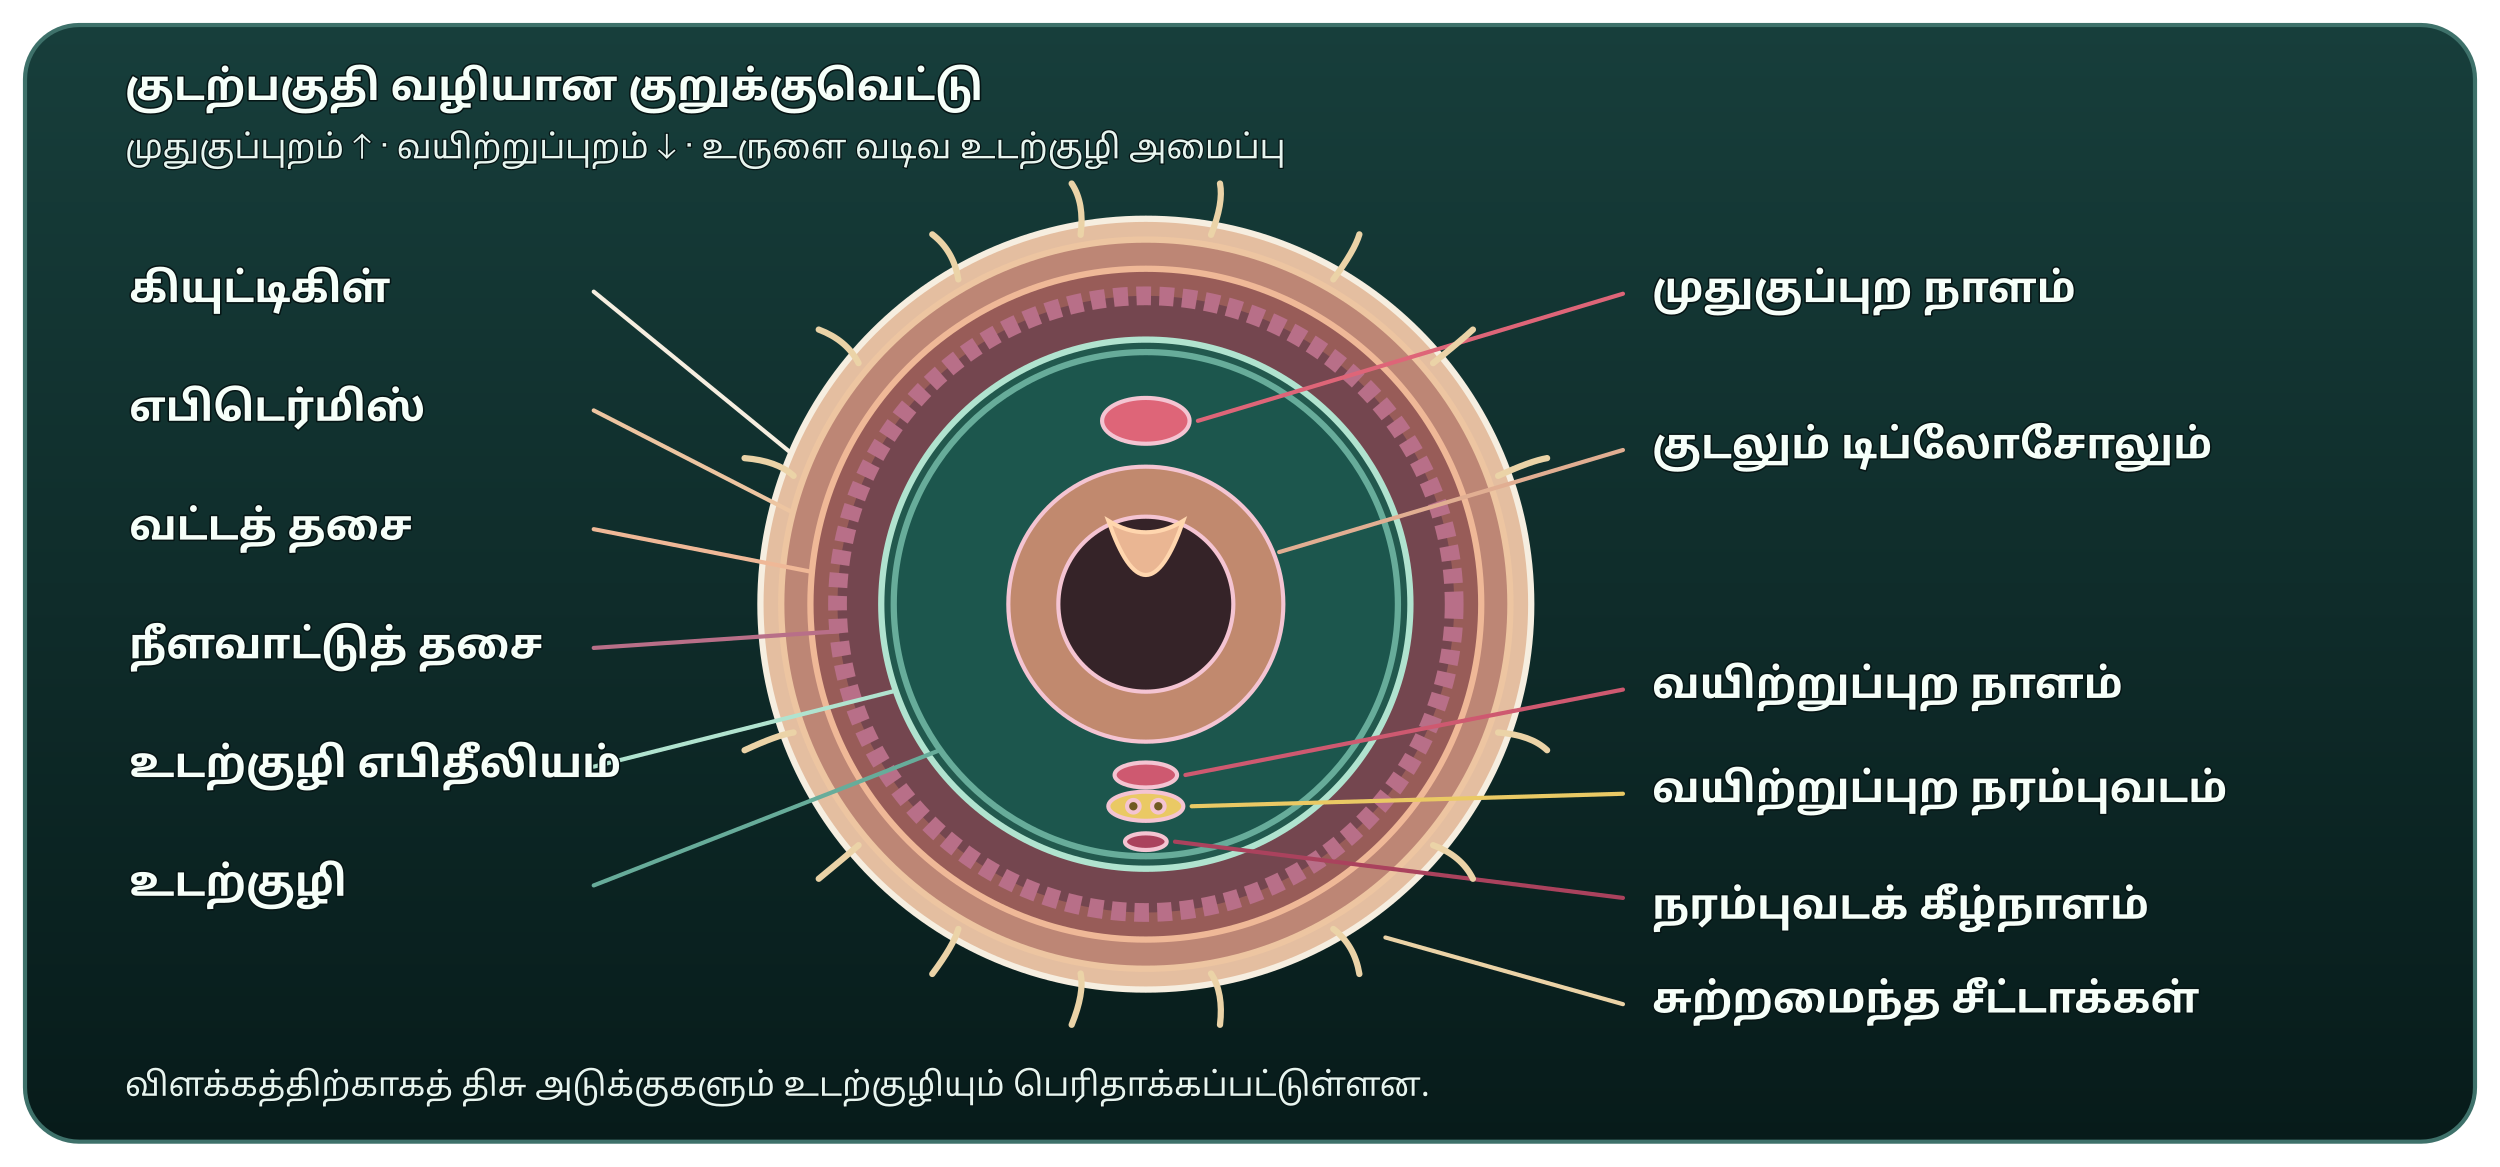
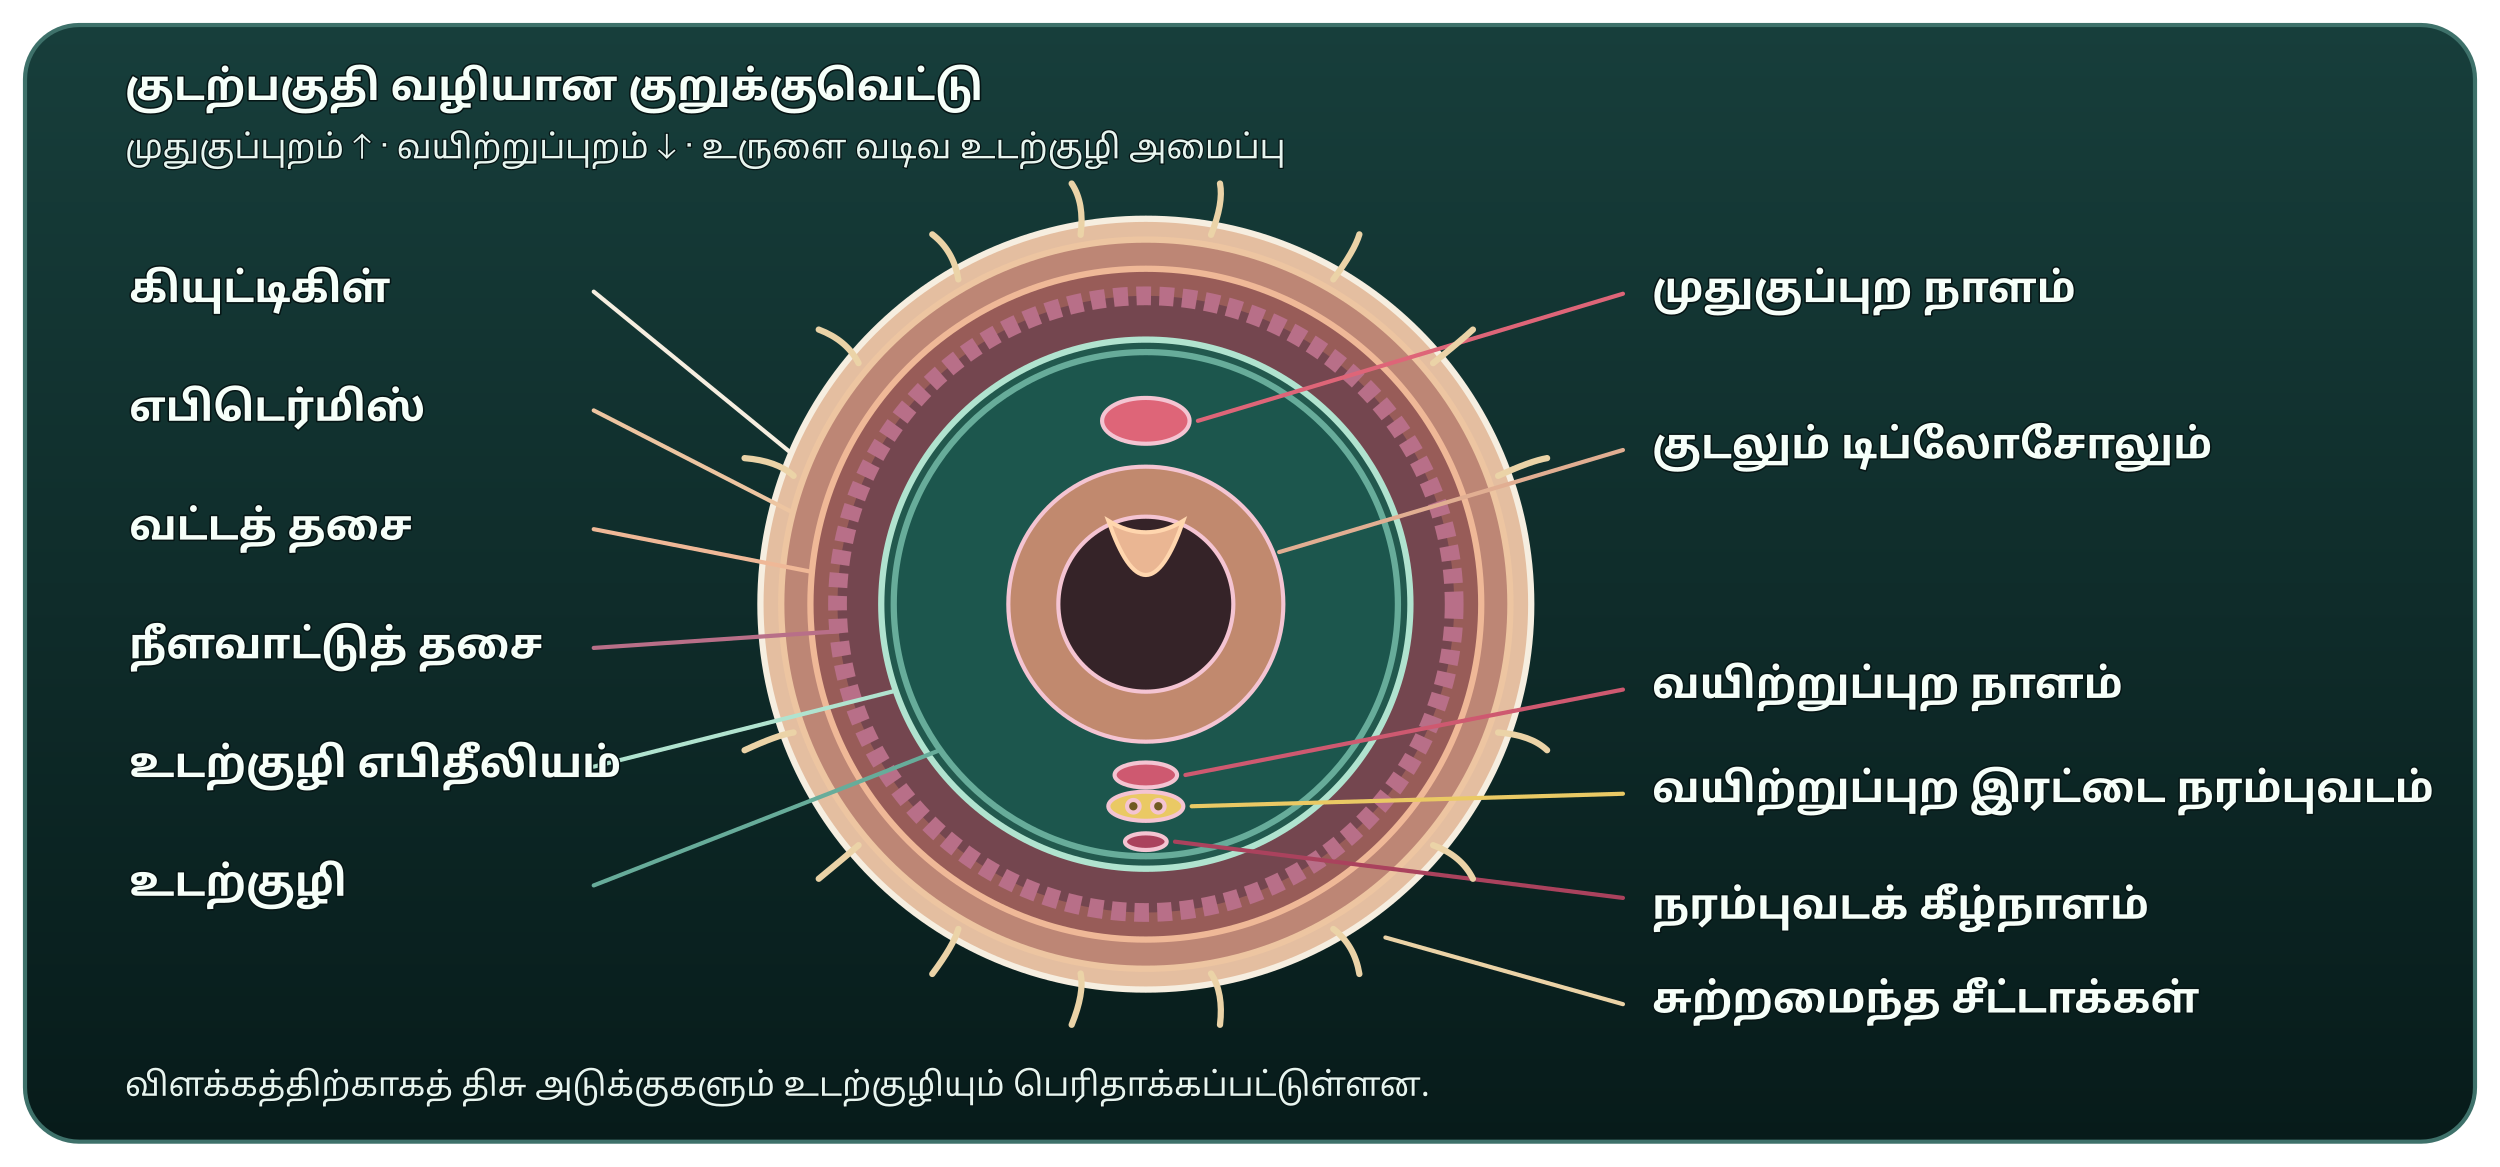
<svg xmlns="http://www.w3.org/2000/svg" id="anatomySvg" viewBox="0 0 1200 560" role="group" aria-labelledby="svgTitle svgDesc" style="transform: none; display: block;" lang="ta" xml:lang="ta" width="1200" height="560" class="motion-paused">
  <defs>
    <linearGradient id="trayGrad" x1="0" y1="0" x2="0" y2="1">
      <stop stop-color="#173e3b" />
      <stop offset="1" stop-color="#071b1a" />
    </linearGradient>
    <linearGradient id="skinGrad" x1="0" y1="0" x2="0" y2="1">
      <stop stop-color="#b87f69" />
      <stop offset=".42" stop-color="#8b5b4b" />
      <stop offset="1" stop-color="#593c35" />
    </linearGradient>
    <linearGradient id="gutGrad" x1="0" y1="0" x2="0" y2="1">
      <stop stop-color="#ffd0aa" />
      <stop offset=".5" stop-color="#d37e66" />
      <stop offset="1" stop-color="#7e3d3f" />
    </linearGradient>
    <linearGradient id="gutLight" x1="0" y1="0" x2="0" y2="1">
      <stop stop-color="#ffe4bb" />
      <stop offset="1" stop-color="#c67c57" />
    </linearGradient>
    <radialGradient id="gizzardGrad">
      <stop stop-color="#f4c099" />
      <stop offset=".58" stop-color="#b36454" />
      <stop offset="1" stop-color="#683940" />
    </radialGradient>
    <linearGradient id="vesselGrad" x1="0" y1="0" x2="1" y2="0">
      <stop stop-color="#8e1e34" />
      <stop offset=".45" stop-color="#ff6670" />
      <stop offset="1" stop-color="#8e1e34" />
    </linearGradient>
    <radialGradient id="reproGrad">
      <stop stop-color="#f3c8ff" />
      <stop offset=".7" stop-color="#a958c6" />
      <stop offset="1" stop-color="#54295f" />
    </radialGradient>
    <filter id="soft">
      <feGaussianBlur stdDeviation="5" />
    </filter>
    <marker id="arrowRed" markerWidth="8" markerHeight="8" refX="6" refY="3" orient="auto">
      <path d="M0 0L6 3L0 6Z" fill="#ff8991" />
    </marker>
    <marker id="arrowBlue" markerWidth="8" markerHeight="8" refX="6" refY="3" orient="auto">
      <path d="M0 0L6 3L0 6Z" fill="#7bd8ff" />
    </marker>
    <filter id="organicTexture" x="-20%" y="-20%" width="140%" height="140%">
      <feTurbulence type="fractalNoise" baseFrequency="0.012 0.09" numOctaves="4" seed="7" result="grain" />
      <feColorMatrix in="grain" type="matrix" values="0 0 0 0 0  0 0 0 0 0  0 0 0 0 0  0.85 0.85 0.85 0 0" result="grainAlpha" />
      <feComposite in="grainAlpha" in2="SourceGraphic" operator="in" />
    </filter>
    <filter id="fineGrain" x="-20%" y="-20%" width="140%" height="140%">
      <feTurbulence type="fractalNoise" baseFrequency="0.35" numOctaves="2" seed="3" result="fine" />
      <feColorMatrix in="fine" type="matrix" values="0 0 0 0 0  0 0 0 0 0  0 0 0 0 0  0.5 0.5 0.5 0 0" result="fineAlpha" />
      <feComposite in="fineAlpha" in2="SourceGraphic" operator="in" />
    </filter>
    <radialGradient id="glossHi" cx="34%" cy="20%" r="60%">
      <stop offset="0" stop-color="#fff" stop-opacity=".55" />
      <stop offset=".45" stop-color="#fff" stop-opacity=".1" />
      <stop offset="1" stop-color="#fff" stop-opacity="0" />
    </radialGradient>
    <radialGradient id="glossHiSmall" cx="30%" cy="22%" r="70%">
      <stop offset="0" stop-color="#fff" stop-opacity=".7" />
      <stop offset="1" stop-color="#fff" stop-opacity="0" />
    </radialGradient>
    <linearGradient id="skinGrad2" x1="0" y1="0" x2="0" y2="1">
      <stop stop-color="#c68a70" offset="0" />
      <stop offset=".18" stop-color="#a8664f" />
      <stop offset=".5" stop-color="#7d4438" />
      <stop offset=".78" stop-color="#5a352f" />
      <stop offset="1" stop-color="#3c211f" />
    </linearGradient>
    <radialGradient id="fleshGlow" cx="50%" cy="35%" r="65%">
      <stop offset="0" stop-color="#ffe0c8" stop-opacity=".5" />
      <stop offset="1" stop-color="#ffe0c8" stop-opacity="0" />
    </radialGradient>
    <clipPath id="externalClip">
      <path d="M65 280 C88 227 136 190 220 186 C470 180 841 183 1050 208 C1112 217 1140 245 1145 280 C1138 324 1095 350 1044 358 C784 384 420 377 218 374 C133 371 87 330 65 280 Z" />
    </clipPath>
    <linearGradient id="caecumPolish" x1="0" y1="0" x2="0" y2="1">
      <stop offset="0" stop-color="#ffe1b5" />
      <stop offset="0.33" stop-color="#efb082" />
      <stop offset="0.68" stop-color="#bb715f" />
      <stop offset="1" stop-color="#663940" />
    </linearGradient>
    <linearGradient id="nervePolish" x1="0" y1="0" x2="0" y2="1">
      <stop offset="0" stop-color="#fff3c1" />
      <stop offset="0.28" stop-color="#ffe179" />
      <stop offset="0.65" stop-color="#d8a43a" />
      <stop offset="1" stop-color="#805424" />
    </linearGradient>
    <linearGradient id="epidermisPolish" x1="0" y1="0" x2="0" y2="1">
      <stop offset="0" stop-color="#f8ccad" />
      <stop offset="0.4" stop-color="#d99c80" />
      <stop offset="1" stop-color="#8f594f" />
    </linearGradient>
    <linearGradient id="skinDepthPolish" x1="0" y1="0" x2="0" y2="1">
      <stop offset="0" stop-color="#b77d6c" />
      <stop offset="0.55" stop-color="#734e48" />
      <stop offset="1" stop-color="#382e32" />
    </linearGradient>
    <linearGradient id="mucusPolish" x1="0" y1="0" x2="0" y2="1">
      <stop offset="0" stop-color="#e6fcff" />
      <stop offset="0.28" stop-color="#ade4e5" />
      <stop offset="1" stop-color="#487f89" />
    </linearGradient>
    <radialGradient id="ganglionPolish" cx=".33" cy=".22" r=".85">
      <stop offset="0" stop-color="#fff8d2" />
      <stop offset="0.38" stop-color="#f7d565" />
      <stop offset="1" stop-color="#957026" />
    </radialGradient>
    <marker id="arrowGasIn" markerWidth="12" markerHeight="12" refX="10" refY="6" orient="auto" markerUnits="userSpaceOnUse">
      <path d="M0 0L12 6L0 12Z" fill="#85e2ff" />
    </marker>
    <marker id="arrowGasOut" markerWidth="12" markerHeight="12" refX="10" refY="6" orient="auto" markerUnits="userSpaceOnUse">
      <path d="M0 0L12 6L0 12Z" fill="#ffb0b7" />
    </marker>
  </defs>
  <rect x="12" y="12" width="1176" height="536" rx="26" fill="url(#trayGrad)" stroke="#3e716a" stroke-width="2" />
  <ellipse cx="600" cy="297" rx="526" ry="155" fill="#000" opacity=".28" filter="url(#soft)" id="bodyShadow" style="display: none;" />
  <path id="bodyBase" d="M62 280C80 201 132 160 222 151C402 133 802 137 1017 162C1084 170 1131 216 1143 279C1130 347 1081 388 1008 398C785 424 389 420 216 403C126 394 78 354 62 280Z" fill="#311f1e" stroke="#cb9278" stroke-width="5" style="display: none;" />
  <g id="segments" aria-hidden="true" style="display: none;">
    <path class="segment-shadow" d="M93 164.68Q86 280 93 395.84" style="stroke: #2a1210; stroke-width: 1.4; opacity: 0.4;" />
    <path class="segment-line" d="M92 164.68Q85 280 92 395.84" style="stroke: #f0c6a8; stroke-width: 1; opacity: 0.28;" />
    <path class="segment-shadow" d="M112.5 164.5Q105.5 280 112.5 396" style="stroke: #2a1210; stroke-width: 1.4; opacity: 0.4;" />
    <path class="segment-line" d="M111.5 164.5Q104.5 280 111.5 396" style="stroke: #f0c6a8; stroke-width: 1; opacity: 0.28;" />
    <path class="segment-shadow" d="M132 164.32Q125 280 132 396.16" style="stroke: #2a1210; stroke-width: 1.4; opacity: 0.4;" />
    <path class="segment-line" d="M131 164.32Q124 280 131 396.16" style="stroke: #f0c6a8; stroke-width: 1; opacity: 0.28;" />
    <path class="segment-shadow" d="M151.5 164.14Q144.5 280 151.5 396.32" style="stroke: #2a1210; stroke-width: 1.4; opacity: 0.4;" />
    <path class="segment-line" d="M150.5 164.14Q143.5 280 150.5 396.32" style="stroke: #f0c6a8; stroke-width: 1; opacity: 0.28;" />
    <path class="segment-shadow" d="M171 163.96Q164 280 171 396.48" style="stroke: #2a1210; stroke-width: 1.4; opacity: 0.4;" />
    <path class="segment-line" d="M170 163.96Q163 280 170 396.48" style="stroke: #f0c6a8; stroke-width: 1; opacity: 0.28;" />
    <path class="segment-shadow" d="M190.5 163.78Q183.5 280 190.5 396.64" style="stroke: #2a1210; stroke-width: 1.4; opacity: 0.4;" />
    <path class="segment-line" d="M189.5 163.78Q182.5 280 189.5 396.64" style="stroke: #f0c6a8; stroke-width: 1; opacity: 0.28;" />
    <path class="segment-shadow" d="M210 163.6Q203 280 210 396.8" style="stroke: #2a1210; stroke-width: 1.4; opacity: 0.4;" />
    <path class="segment-line" d="M209 163.6Q202 280 209 396.8" style="stroke: #f0c6a8; stroke-width: 1; opacity: 0.28;" />
    <path class="segment-shadow" d="M229.5 163.42Q222.5 280 229.5 396.96" style="stroke: #2a1210; stroke-width: 1.4; opacity: 0.4;" />
    <path class="segment-line" d="M228.5 163.42Q221.5 280 228.5 396.96" style="stroke: #f0c6a8; stroke-width: 1; opacity: 0.28;" />
    <path class="segment-shadow" d="M249 163.24Q242 280 249 397.12" style="stroke: #2a1210; stroke-width: 1.4; opacity: 0.4;" />
    <path class="segment-line" d="M248 163.24Q241 280 248 397.12" style="stroke: #f0c6a8; stroke-width: 1; opacity: 0.28;" />
    <path class="segment-shadow" d="M268.5 163.06Q261.5 280 268.5 397.28" style="stroke: #2a1210; stroke-width: 1.4; opacity: 0.4;" />
    <path class="segment-line" d="M267.5 163.06Q260.5 280 267.5 397.28" style="stroke: #f0c6a8; stroke-width: 1; opacity: 0.28;" />
    <path class="segment-shadow" d="M288 162.88Q281 280 288 397.44" style="stroke: #2a1210; stroke-width: 1.4; opacity: 0.4;" />
    <path class="segment-line" d="M287 162.88Q280 280 287 397.44" style="stroke: #f0c6a8; stroke-width: 1; opacity: 0.28;" />
    <path class="segment-shadow" d="M307.5 162.7Q300.5 280 307.5 397.6" style="stroke: #2a1210; stroke-width: 1.4; opacity: 0.4;" />
    <path class="segment-line" d="M306.5 162.7Q299.5 280 306.5 397.6" style="stroke: #f0c6a8; stroke-width: 1; opacity: 0.28;" />
    <path class="segment-shadow" d="M327 162.52Q320 280 327 397.76" style="stroke: #2a1210; stroke-width: 1.4; opacity: 0.4;" />
    <path class="segment-line" d="M326 162.52Q319 280 326 397.76" style="stroke: #f0c6a8; stroke-width: 1; opacity: 0.28;" />
    <path class="segment-shadow" d="M346.5 162.34Q339.5 280 346.5 397.92" style="stroke: #2a1210; stroke-width: 1.4; opacity: 0.4;" />
    <path class="segment-line" d="M345.5 162.34Q338.5 280 345.5 397.92" style="stroke: #f0c6a8; stroke-width: 1; opacity: 0.28;" />
    <path class="segment-shadow" d="M366 162.16Q359 280 366 398.08" style="stroke: #2a1210; stroke-width: 1.4; opacity: 0.4;" />
    <path class="segment-line" d="M365 162.16Q358 280 365 398.08" style="stroke: #f0c6a8; stroke-width: 1; opacity: 0.28;" />
    <path class="segment-shadow" d="M385.5 161.98Q378.5 280 385.5 398.24" style="stroke: #2a1210; stroke-width: 1.4; opacity: 0.4;" />
    <path class="segment-line" d="M384.5 161.98Q377.5 280 384.5 398.24" style="stroke: #f0c6a8; stroke-width: 1; opacity: 0.28;" />
    <path class="segment-shadow" d="M405 161.8Q398 280 405 398.4" style="stroke: #2a1210; stroke-width: 1.4; opacity: 0.4;" />
    <path class="segment-line" d="M404 161.8Q397 280 404 398.4" style="stroke: #f0c6a8; stroke-width: 1; opacity: 0.28;" />
    <path class="segment-shadow" d="M424.5 161.62Q417.5 280 424.5 398.56" style="stroke: #2a1210; stroke-width: 1.4; opacity: 0.4;" />
    <path class="segment-line" d="M423.5 161.62Q416.5 280 423.5 398.56" style="stroke: #f0c6a8; stroke-width: 1; opacity: 0.28;" />
    <path class="segment-shadow" d="M444 161.44Q437 280 444 398.72" style="stroke: #2a1210; stroke-width: 1.4; opacity: 0.4;" />
    <path class="segment-line" d="M443 161.44Q436 280 443 398.72" style="stroke: #f0c6a8; stroke-width: 1; opacity: 0.28;" />
    <path class="segment-shadow" d="M463.5 161.26Q456.5 280 463.5 398.88" style="stroke: #2a1210; stroke-width: 1.4; opacity: 0.4;" />
    <path class="segment-line" d="M462.5 161.26Q455.5 280 462.5 398.88" style="stroke: #f0c6a8; stroke-width: 1; opacity: 0.28;" />
    <path class="segment-shadow" d="M483 161.08Q476 280 483 399.04" style="stroke: #2a1210; stroke-width: 1.4; opacity: 0.4;" />
    <path class="segment-line" d="M482 161.08Q475 280 482 399.04" style="stroke: #f0c6a8; stroke-width: 1; opacity: 0.28;" />
    <path class="segment-shadow" d="M502.5 160.9Q495.5 280 502.5 399.2" style="stroke: #2a1210; stroke-width: 1.4; opacity: 0.4;" />
    <path class="segment-line" d="M501.5 160.9Q494.5 280 501.5 399.2" style="stroke: #f0c6a8; stroke-width: 1; opacity: 0.28;" />
    <path class="segment-shadow" d="M522 160.72Q515 280 522 399.36" style="stroke: #2a1210; stroke-width: 1.4; opacity: 0.4;" />
    <path class="segment-line" d="M521 160.72Q514 280 521 399.36" style="stroke: #f0c6a8; stroke-width: 1; opacity: 0.28;" />
    <path class="segment-shadow" d="M541.5 160.54Q534.5 280 541.5 399.52" style="stroke: #2a1210; stroke-width: 1.4; opacity: 0.4;" />
    <path class="segment-line" d="M540.5 160.54Q533.5 280 540.5 399.52" style="stroke: #f0c6a8; stroke-width: 1; opacity: 0.28;" />
    <path class="segment-shadow" d="M561 160.36Q554 280 561 399.68" style="stroke: #2a1210; stroke-width: 1.4; opacity: 0.4;" />
    <path class="segment-line" d="M560 160.36Q553 280 560 399.68" style="stroke: #f0c6a8; stroke-width: 1; opacity: 0.28;" />
    <path class="segment-shadow" d="M580.5 160.18Q573.5 280 580.5 399.84" style="stroke: #2a1210; stroke-width: 1.4; opacity: 0.4;" />
    <path class="segment-line" d="M579.5 160.18Q572.5 280 579.5 399.84" style="stroke: #f0c6a8; stroke-width: 1; opacity: 0.28;" />
    <path class="segment-shadow" d="M600 160Q593 280 600 400" style="stroke: #2a1210; stroke-width: 1.4; opacity: 0.4;" />
    <path class="segment-line" d="M599 160Q592 280 599 400" style="stroke: #f0c6a8; stroke-width: 1; opacity: 0.28;" />
    <path class="segment-shadow" d="M619.5 160.18Q612.5 280 619.5 399.84" style="stroke: #2a1210; stroke-width: 1.4; opacity: 0.4;" />
    <path class="segment-line" d="M618.5 160.18Q611.5 280 618.5 399.84" style="stroke: #f0c6a8; stroke-width: 1; opacity: 0.28;" />
    <path class="segment-shadow" d="M639 160.36Q632 280 639 399.68" style="stroke: #2a1210; stroke-width: 1.4; opacity: 0.4;" />
    <path class="segment-line" d="M638 160.36Q631 280 638 399.68" style="stroke: #f0c6a8; stroke-width: 1; opacity: 0.28;" />
    <path class="segment-shadow" d="M658.5 160.54Q651.5 280 658.5 399.52" style="stroke: #2a1210; stroke-width: 1.4; opacity: 0.4;" />
    <path class="segment-line" d="M657.5 160.54Q650.5 280 657.5 399.52" style="stroke: #f0c6a8; stroke-width: 1; opacity: 0.28;" />
    <path class="segment-shadow" d="M678 160.72Q671 280 678 399.36" style="stroke: #2a1210; stroke-width: 1.4; opacity: 0.4;" />
    <path class="segment-line" d="M677 160.72Q670 280 677 399.36" style="stroke: #f0c6a8; stroke-width: 1; opacity: 0.28;" />
    <path class="segment-shadow" d="M697.5 160.9Q690.5 280 697.5 399.2" style="stroke: #2a1210; stroke-width: 1.4; opacity: 0.4;" />
    <path class="segment-line" d="M696.5 160.9Q689.5 280 696.5 399.2" style="stroke: #f0c6a8; stroke-width: 1; opacity: 0.28;" />
    <path class="segment-shadow" d="M717 161.08Q710 280 717 399.04" style="stroke: #2a1210; stroke-width: 1.4; opacity: 0.4;" />
    <path class="segment-line" d="M716 161.08Q709 280 716 399.04" style="stroke: #f0c6a8; stroke-width: 1; opacity: 0.28;" />
    <path class="segment-shadow" d="M736.5 161.26Q729.5 280 736.5 398.88" style="stroke: #2a1210; stroke-width: 1.4; opacity: 0.4;" />
    <path class="segment-line" d="M735.5 161.26Q728.5 280 735.5 398.88" style="stroke: #f0c6a8; stroke-width: 1; opacity: 0.28;" />
    <path class="segment-shadow" d="M756 161.44Q749 280 756 398.72" style="stroke: #2a1210; stroke-width: 1.4; opacity: 0.4;" />
    <path class="segment-line" d="M755 161.44Q748 280 755 398.72" style="stroke: #f0c6a8; stroke-width: 1; opacity: 0.28;" />
    <path class="segment-shadow" d="M775.5 161.62Q768.5 280 775.5 398.56" style="stroke: #2a1210; stroke-width: 1.4; opacity: 0.4;" />
    <path class="segment-line" d="M774.5 161.62Q767.5 280 774.5 398.56" style="stroke: #f0c6a8; stroke-width: 1; opacity: 0.28;" />
    <path class="segment-shadow" d="M795 161.8Q788 280 795 398.4" style="stroke: #2a1210; stroke-width: 1.4; opacity: 0.4;" />
    <path class="segment-line" d="M794 161.8Q787 280 794 398.4" style="stroke: #f0c6a8; stroke-width: 1; opacity: 0.28;" />
    <path class="segment-shadow" d="M814.5 161.98Q807.5 280 814.5 398.24" style="stroke: #2a1210; stroke-width: 1.4; opacity: 0.4;" />
    <path class="segment-line" d="M813.5 161.98Q806.5 280 813.5 398.24" style="stroke: #f0c6a8; stroke-width: 1; opacity: 0.28;" />
    <path class="segment-shadow" d="M834 162.16Q827 280 834 398.08" style="stroke: #2a1210; stroke-width: 1.4; opacity: 0.4;" />
    <path class="segment-line" d="M833 162.16Q826 280 833 398.08" style="stroke: #f0c6a8; stroke-width: 1; opacity: 0.28;" />
    <path class="segment-shadow" d="M853.5 162.34Q846.5 280 853.5 397.92" style="stroke: #2a1210; stroke-width: 1.4; opacity: 0.4;" />
    <path class="segment-line" d="M852.5 162.34Q845.5 280 852.5 397.92" style="stroke: #f0c6a8; stroke-width: 1; opacity: 0.28;" />
    <path class="segment-shadow" d="M873 162.52Q866 280 873 397.76" style="stroke: #2a1210; stroke-width: 1.4; opacity: 0.4;" />
    <path class="segment-line" d="M872 162.52Q865 280 872 397.76" style="stroke: #f0c6a8; stroke-width: 1; opacity: 0.28;" />
    <path class="segment-shadow" d="M892.5 162.7Q885.5 280 892.5 397.6" style="stroke: #2a1210; stroke-width: 1.4; opacity: 0.4;" />
    <path class="segment-line" d="M891.5 162.7Q884.5 280 891.5 397.6" style="stroke: #f0c6a8; stroke-width: 1; opacity: 0.28;" />
    <path class="segment-shadow" d="M912 162.88Q905 280 912 397.44" style="stroke: #2a1210; stroke-width: 1.4; opacity: 0.4;" />
    <path class="segment-line" d="M911 162.88Q904 280 911 397.44" style="stroke: #f0c6a8; stroke-width: 1; opacity: 0.28;" />
    <path class="segment-shadow" d="M931.5 163.06Q924.5 280 931.5 397.28" style="stroke: #2a1210; stroke-width: 1.4; opacity: 0.4;" />
    <path class="segment-line" d="M930.5 163.06Q923.5 280 930.5 397.28" style="stroke: #f0c6a8; stroke-width: 1; opacity: 0.28;" />
    <path class="segment-shadow" d="M951 163.24Q944 280 951 397.12" style="stroke: #2a1210; stroke-width: 1.4; opacity: 0.4;" />
    <path class="segment-line" d="M950 163.24Q943 280 950 397.12" style="stroke: #f0c6a8; stroke-width: 1; opacity: 0.28;" />
    <path class="segment-shadow" d="M970.5 163.42Q963.5 280 970.5 396.96" style="stroke: #2a1210; stroke-width: 1.4; opacity: 0.4;" />
    <path class="segment-line" d="M969.5 163.42Q962.5 280 969.5 396.96" style="stroke: #f0c6a8; stroke-width: 1; opacity: 0.28;" />
    <path class="segment-shadow" d="M990 163.6Q983 280 990 396.8" style="stroke: #2a1210; stroke-width: 1.4; opacity: 0.4;" />
    <path class="segment-line" d="M989 163.6Q982 280 989 396.8" style="stroke: #f0c6a8; stroke-width: 1; opacity: 0.28;" />
    <path class="segment-shadow" d="M1009.5 163.78Q1002.5 280 1009.5 396.64" style="stroke: #2a1210; stroke-width: 1.4; opacity: 0.4;" />
    <path class="segment-line" d="M1008.5 163.78Q1001.5 280 1008.5 396.64" style="stroke: #f0c6a8; stroke-width: 1; opacity: 0.28;" />
    <path class="segment-shadow" d="M1029 163.96Q1022 280 1029 396.48" style="stroke: #2a1210; stroke-width: 1.4; opacity: 0.4;" />
    <path class="segment-line" d="M1028 163.96Q1021 280 1028 396.48" style="stroke: #f0c6a8; stroke-width: 1; opacity: 0.28;" />
    <path class="segment-shadow" d="M1048.5 164.14Q1041.5 280 1048.5 396.32" style="stroke: #2a1210; stroke-width: 1.4; opacity: 0.4;" />
    <path class="segment-line" d="M1047.5 164.14Q1040.5 280 1047.5 396.32" style="stroke: #f0c6a8; stroke-width: 1; opacity: 0.28;" />
    <path class="segment-shadow" d="M1068 164.32Q1061 280 1068 396.16" style="stroke: #2a1210; stroke-width: 1.4; opacity: 0.4;" />
    <path class="segment-line" d="M1067 164.32Q1060 280 1067 396.16" style="stroke: #f0c6a8; stroke-width: 1; opacity: 0.28;" />
    <path class="segment-shadow" d="M1087.5 164.5Q1080.5 280 1087.5 396" style="stroke: #2a1210; stroke-width: 1.4; opacity: 0.4;" />
    <path class="segment-line" d="M1086.5 164.5Q1079.5 280 1086.5 396" style="stroke: #f0c6a8; stroke-width: 1; opacity: 0.28;" />
  </g>
  <g id="internalFlaps" aria-hidden="true" style="display: none;">
    <path class="flap" d="M90 276C110 195 170 157 262 150L1030 166C972 199 926 221 860 235C573 220 345 221 90 276Z" style="fill: #835d4f; stroke: #c18b74; stroke-width: 2; opacity: 0.44;" />
    <path class="flap" d="M90 286C115 355 176 391 263 402L1025 393C969 364 915 341 855 328C566 343 335 342 90 286Z" style="fill: #835d4f; stroke: #c18b74; stroke-width: 2; opacity: 0.44;" />
    <path d="M94 278C310 244 813 245 1128 280C840 320 335 317 94 282Z" fill="#e9b394" opacity=".18" stroke="#d9a080" stroke-width="2" />
  </g>
  <g id="layer-crosssection" class="layer active" style="display: inline;">
    <text x="60" y="48" class="organ-label" data-en-label="Transverse section through an intestinal segment" data-en-x="60" data-en-y="48" data-en-font="" lang="ta" xml:lang="ta" style="font-size: 20px; fill: #f6fff9; stroke: #061515; stroke-width: 1.5; stroke-linejoin: round; font-weight: 750; letter-spacing: 0; font-family: Noto Sans Tamil;" paint-order="stroke" id="proof-label-0">
      <tspan x="60" dy="0">குடற்பகுதி வழியான குறுக்குவெட்டு</tspan>
    </text>
    <text x="60" y="76" class="micro-label" data-en-label="Dorsal ↑ · Ventral ↓ · cylindrical, coelomate organization" data-en-x="60" data-en-y="76" data-en-font="" lang="ta" xml:lang="ta" style="font-size: 16px; fill: #e7f5ef; stroke: #061515; stroke-width: 1.2; letter-spacing: 0; font-family: Noto Sans Tamil;" paint-order="stroke" id="proof-label-1">
      <tspan x="60" dy="0">முதுகுப்புறம் ↑ · வயிற்றுப்புறம் ↓ · உருளை வடிவ உடற்குழி அமைப்பு</tspan>
    </text>
    <g class="svg-structure" data-structure="cs-cuticle" tabindex="0" role="button" aria-hidden="false" aria-disabled="false" aria-label="கியுட்டிகிள்">
      <circle cx="550" cy="290" r="185" fill="#e4bea0" stroke="#f6eee0" stroke-width="3" />
      <path d="M379.8 217.5 L285 140" fill="none" stroke="#f6eee0" stroke-width="2" stroke-linecap="round" />
      <text x="62" y="145" class="organ-label" data-en-label="Cuticle" data-en-x="62" data-en-y="145" data-en-font="" lang="ta" xml:lang="ta" style="font-size: 20px; fill: #f6fff9; stroke: #061515; stroke-width: 1.5; stroke-linejoin: round; font-weight: 750; letter-spacing: 0; font-family: Noto Sans Tamil;" paint-order="stroke" id="proof-label-2">
        <tspan x="62" dy="0">கியுட்டிகிள்</tspan>
      </text>
    </g>
    <g class="svg-structure" data-structure="cs-epidermis" tabindex="0" role="button" aria-hidden="false" aria-disabled="false" aria-label="எபிடெர்மிஸ்">
      <circle cx="550" cy="290" r="175" fill="#bd8675" stroke="#edc5a1" stroke-width="3" />
      <path d="M380.6 246.0 L285 197" fill="none" stroke="#edc5a1" stroke-width="2" stroke-linecap="round" />
      <text x="62" y="202" class="organ-label" data-en-label="Epidermis" data-en-x="62" data-en-y="202" data-en-font="" lang="ta" xml:lang="ta" style="font-size: 20px; fill: #f6fff9; stroke: #061515; stroke-width: 1.5; stroke-linejoin: round; font-weight: 750; letter-spacing: 0; font-family: Noto Sans Tamil;" paint-order="stroke" id="proof-label-3">
        <tspan x="62" dy="0">எபிடெர்மிஸ்</tspan>
      </text>
    </g>
    <g class="svg-structure" data-structure="cs-circular-muscle" tabindex="0" role="button" aria-hidden="false" aria-disabled="false" aria-label="வட்டத் தசைப்படலம்">
      <circle cx="550" cy="290" r="161" fill="#985c58" stroke="#efb897" stroke-width="3" />
      <path d="M389.7 274.5 L285 254" fill="none" stroke="#efb897" stroke-width="2" stroke-linecap="round" />
      <text x="62" y="259" class="organ-label" data-en-label="Circular muscle" data-en-x="62" data-en-y="259" data-en-font="" lang="ta" xml:lang="ta" style="font-size: 20px; fill: #f6fff9; stroke: #061515; stroke-width: 1.5; stroke-linejoin: round; font-weight: 750; letter-spacing: 0; font-family: Noto Sans Tamil;" paint-order="stroke" id="proof-label-4">
        <tspan x="62" dy="0">வட்டத் தசை</tspan>
      </text>
    </g>
    <g class="svg-structure" data-structure="cs-longitudinal-muscle" tabindex="0" role="button" aria-hidden="false" aria-disabled="false" aria-label="நீளவாட்டுத் தசைப்படலம்">
      <circle cx="550" cy="290" r="148" fill="#74464f" stroke="#b86f88" stroke-width="9" stroke-dasharray="7 4" />
      <path d="M402.6 303.0 L285 311" fill="none" stroke="#b86f88" stroke-width="2" stroke-linecap="round" />
      <text x="62" y="316" class="organ-label" data-en-label="Longitudinal muscle" data-en-x="62" data-en-y="316" data-en-font="" lang="ta" xml:lang="ta" style="font-size: 20px; fill: #f6fff9; stroke: #061515; stroke-width: 1.5; stroke-linejoin: round; font-weight: 750; letter-spacing: 0; font-family: Noto Sans Tamil;" paint-order="stroke" id="proof-label-5">
        <tspan x="62" dy="0">நீளவாட்டுத் தசை</tspan>
      </text>
    </g>
    <g class="svg-structure" data-structure="cs-peritoneum" tabindex="0" role="button" aria-hidden="false" aria-disabled="false" aria-label="உடற்குழி எபிதீலியம்">
      <circle cx="550" cy="290" r="127" fill="#22594e" stroke="#b0e3cf" stroke-width="3" />
      <path d="M430.0 331.5 L285 368" fill="none" stroke="#b0e3cf" stroke-width="2" stroke-linecap="round" />
      <text x="62" y="373" class="organ-label" data-en-label="Peritoneum" data-en-x="62" data-en-y="373" data-en-font="" lang="ta" xml:lang="ta" style="font-size: 20px; fill: #f6fff9; stroke: #061515; stroke-width: 1.5; stroke-linejoin: round; font-weight: 750; letter-spacing: 0; font-family: Noto Sans Tamil;" paint-order="stroke" id="proof-label-6">
        <tspan x="62" dy="0">உடற்குழி எபிதீலியம்</tspan>
      </text>
    </g>
    <g class="svg-structure" data-structure="cs-coelom" tabindex="0" role="button" aria-hidden="false" aria-disabled="false" aria-label="உடற்குழியும் உடற்குழித் திரவமும்">
      <circle cx="550" cy="290" r="121" fill="#1c564d" stroke="#67ac9a" stroke-width="3" />
      <path d="M451.3 360.0 L285 425" fill="none" stroke="#67ac9a" stroke-width="2" stroke-linecap="round" />
      <text x="62" y="430" class="organ-label" data-en-label="Coelom" data-en-x="62" data-en-y="430" data-en-font="" lang="ta" xml:lang="ta" style="font-size: 20px; fill: #f6fff9; stroke: #061515; stroke-width: 1.5; stroke-linejoin: round; font-weight: 750; letter-spacing: 0; font-family: Noto Sans Tamil;" paint-order="stroke" id="proof-label-7">
        <tspan x="62" dy="0">உடற்குழி</tspan>
      </text>
    </g>
    <g class="svg-structure" data-structure="cs-gut" tabindex="0" role="button" aria-hidden="false" aria-disabled="false" aria-label="குடல் சுவரும் டிப்லோசோலும்">
      <ellipse cx="550" cy="290" rx="66" ry="66" fill="#c1896e" stroke="#f4c4d2" stroke-width="2" />
      <ellipse cx="550" cy="290" rx="42" ry="42" fill="#352328" stroke="#f4c4d2" stroke-width="2" />
      <path d="M532 250 Q550 302 568 250 Q550 261 532 250 Z" fill="#eab693" stroke="#ffd6ae" stroke-width="2" />
      <path d="M614 265 L779 216" fill="none" stroke="#e1ae92" stroke-width="2" stroke-linecap="round" />
      <text x="793" y="220" class="organ-label" data-en-label="Gut and typhlosole" data-en-x="793" data-en-y="220" data-en-font="" lang="ta" xml:lang="ta" style="font-size: 20px; fill: #f6fff9; stroke: #061515; stroke-width: 1.5; stroke-linejoin: round; font-weight: 750; letter-spacing: 0; font-family: Noto Sans Tamil;" paint-order="stroke" id="proof-label-8">
        <tspan x="793" dy="0">குடலும் டிப்லோசோலும்</tspan>
      </text>
    </g>
    <g class="svg-structure" data-structure="cs-dorsal-vessel" tabindex="0" role="button" aria-hidden="false" aria-disabled="false" aria-label="குறுக்குவெட்டில் முதுகுப்புற நாளம்">
      <ellipse cx="550" cy="202" rx="21" ry="11" fill="#de6578" stroke="#f4c4d2" stroke-width="2" />
      <path d="M575 202 L779 141" fill="none" stroke="#de6578" stroke-width="2" stroke-linecap="round" />
      <text x="793" y="145" class="organ-label" data-en-label="Dorsal vessel" data-en-x="793" data-en-y="145" data-en-font="" lang="ta" xml:lang="ta" style="font-size: 20px; fill: #f6fff9; stroke: #061515; stroke-width: 1.5; stroke-linejoin: round; font-weight: 750; letter-spacing: 0; font-family: Noto Sans Tamil;" paint-order="stroke" id="proof-label-9">
        <tspan x="793" dy="0">முதுகுப்புற நாளம்</tspan>
      </text>
    </g>
    <g class="svg-structure" data-structure="cs-ventral-vessel" tabindex="0" role="button" aria-hidden="false" aria-disabled="false" aria-label="குறுக்குவெட்டில் வயிற்றுப்புற நாளம்">
      <ellipse cx="550" cy="372" rx="15" ry="6" fill="#ce5970" stroke="#f4c4d2" stroke-width="2" />
      <path d="M569 372 L779 331" fill="none" stroke="#ce5970" stroke-width="2" stroke-linecap="round" />
      <text x="793" y="335" class="organ-label" data-en-label="Ventral vessel" data-en-x="793" data-en-y="335" data-en-font="" lang="ta" xml:lang="ta" style="font-size: 20px; fill: #f6fff9; stroke: #061515; stroke-width: 1.5; stroke-linejoin: round; font-weight: 750; letter-spacing: 0; font-family: Noto Sans Tamil;" paint-order="stroke" id="proof-label-10">
        <tspan x="793" dy="0">வயிற்றுப்புற நாளம்</tspan>
      </text>
    </g>
-     <g class="svg-structure" data-structure="cs-nerve-cord" tabindex="0" role="button" aria-hidden="false" aria-disabled="false" aria-label="குறுக்குவெட்டில் வயிற்றுப்புற நரம்புவடம்">
+     <g class="svg-structure" data-structure="cs-nerve-cord" tabindex="0" role="button" aria-hidden="false" aria-disabled="false" aria-label="குறுக்குவெட்டில் வயிற்றுப்புற இரட்டை நரம்புவடம்">
      <ellipse cx="550" cy="387" rx="18" ry="7" fill="#eac964" stroke="#f4c4d2" stroke-width="2" />
      <ellipse cx="544" cy="387" rx="3" ry="3" fill="#705a21" stroke="#f4c4d2" stroke-width="2" />
      <ellipse cx="556" cy="387" rx="3" ry="3" fill="#705a21" stroke="#f4c4d2" stroke-width="2" />
      <path d="M572 387 L779 381" fill="none" stroke="#eac964" stroke-width="2" stroke-linecap="round" />
      <text x="793" y="385" class="organ-label" data-en-label="Ventral nerve cord" data-en-x="793" data-en-y="385" data-en-font="" lang="ta" xml:lang="ta" style="font-size: 20px; fill: #f6fff9; stroke: #061515; stroke-width: 1.5; stroke-linejoin: round; font-weight: 750; letter-spacing: 0; font-family: Noto Sans Tamil;" paint-order="stroke" id="proof-label-11">
-         <tspan x="793" dy="0">வயிற்றுப்புற நரம்புவடம்</tspan>
+         <tspan x="793" dy="0">வயிற்றுப்புற இரட்டை நரம்புவடம்</tspan>
      </text>
    </g>
    <g class="svg-structure" data-structure="cs-subneural-vessel" tabindex="0" role="button" aria-hidden="false" aria-disabled="false" aria-label="குறுக்குவெட்டில் நரம்புவடக் கீழ்நாளம்">
      <ellipse cx="550" cy="404" rx="10" ry="4" fill="#aa425d" stroke="#f4c4d2" stroke-width="2" />
      <path d="M564 404 L779 431" fill="none" stroke="#aa425d" stroke-width="2" stroke-linecap="round" />
      <text x="793" y="441" class="organ-label" data-en-label="Subneural vessel" data-en-x="793" data-en-y="435" data-en-font="" lang="ta" xml:lang="ta" style="font-size: 20px; fill: #f6fff9; stroke: #061515; stroke-width: 1.5; stroke-linejoin: round; font-weight: 750; letter-spacing: 0; font-family: Noto Sans Tamil;" paint-order="stroke" id="proof-label-12">
        <tspan x="793" dy="0">நரம்புவடக் கீழ்நாளம்</tspan>
      </text>
    </g>
    <g class="svg-structure" data-structure="cs-setae" tabindex="0" role="button" aria-hidden="false" aria-disabled="false" aria-label="குறுக்குவெட்டில் சீட்டாக்கள்">
      <path d="M719.1 351.6 Q734.9 352.8 742.6 360.1" fill="none" stroke="#ebd3a7" stroke-width="3" stroke-linecap="round" />
      <path d="M687.9 405.7 Q701.5 410.7 707.0 421.8" fill="none" stroke="#ebd3a7" stroke-width="3" stroke-linecap="round" />
      <path d="M640.0 445.9 Q650.2 453.7 652.5 467.5" fill="none" stroke="#ebd3a7" stroke-width="3" stroke-linecap="round" />
      <path d="M581.3 467.3 Q587.4 476.6 585.6 491.9" fill="none" stroke="#ebd3a7" stroke-width="3" stroke-linecap="round" />
      <path d="M518.7 467.3 Q520.6 476.6 514.4 491.9" fill="none" stroke="#ebd3a7" stroke-width="3" stroke-linecap="round" />
      <path d="M460.0 445.9 Q457.8 453.7 447.5 467.5" fill="none" stroke="#ebd3a7" stroke-width="3" stroke-linecap="round" />
      <path d="M412.1 405.7 Q406.5 410.7 393.0 421.8" fill="none" stroke="#ebd3a7" stroke-width="3" stroke-linecap="round" />
      <path d="M380.9 351.6 Q373.1 352.8 357.4 360.1" fill="none" stroke="#ebd3a7" stroke-width="3" stroke-linecap="round" />
      <path d="M380.9 228.4 Q373.1 221.2 357.4 219.9" fill="none" stroke="#ebd3a7" stroke-width="3" stroke-linecap="round" />
      <path d="M412.1 174.3 Q406.5 163.3 393.0 158.2" fill="none" stroke="#ebd3a7" stroke-width="3" stroke-linecap="round" />
      <path d="M460.0 134.1 Q457.7 120.3 447.5 112.5" fill="none" stroke="#ebd3a7" stroke-width="3" stroke-linecap="round" />
      <path d="M518.7 112.7 Q520.6 97.4 514.4 88.1" fill="none" stroke="#ebd3a7" stroke-width="3" stroke-linecap="round" />
      <path d="M581.3 112.7 Q587.4 97.4 585.6 88.1" fill="none" stroke="#ebd3a7" stroke-width="3" stroke-linecap="round" />
      <path d="M640.0 134.1 Q650.2 120.3 652.5 112.5" fill="none" stroke="#ebd3a7" stroke-width="3" stroke-linecap="round" />
      <path d="M687.9 174.3 Q701.5 163.3 707.0 158.2" fill="none" stroke="#ebd3a7" stroke-width="3" stroke-linecap="round" />
      <path d="M719.1 228.4 Q734.9 221.2 742.6 219.9" fill="none" stroke="#ebd3a7" stroke-width="3" stroke-linecap="round" />
      <path d="M665 450 L779 482" fill="none" stroke="#ebd3a7" stroke-width="2" stroke-linecap="round" />
      <text x="793" y="486" class="organ-label" data-en-label="Perichaetine setae" data-en-x="793" data-en-y="486" data-en-font="" lang="ta" xml:lang="ta" style="font-size: 20px; fill: #f6fff9; stroke: #061515; stroke-width: 1.5; stroke-linejoin: round; font-weight: 750; letter-spacing: 0; font-family: Noto Sans Tamil;" paint-order="stroke" id="proof-label-13">
        <tspan x="793" dy="0">சுற்றமைந்த சீட்டாக்கள்</tspan>
      </text>
    </g>
    <text x="60" y="526" class="micro-label" data-en-label="Wall thickness and coelomic space enlarged for teaching" data-en-x="60" data-en-y="526" data-en-font="" lang="ta" xml:lang="ta" style="font-size: 16px; fill: #e7f5ef; stroke: #061515; stroke-width: 1.2; letter-spacing: 0; font-family: Noto Sans Tamil;" paint-order="stroke" id="proof-label-14">
      <tspan x="60" dy="0">விளக்கத்திற்காகத் திசு அடுக்குகளும் உடற்குழியும் பெரிதாக்கப்பட்டுள்ளன.</tspan>
    </text>
  </g>
  <g id="targetOverlay" aria-hidden="true" />
  <g id="selectionOverlay" aria-hidden="true" />
</svg>
